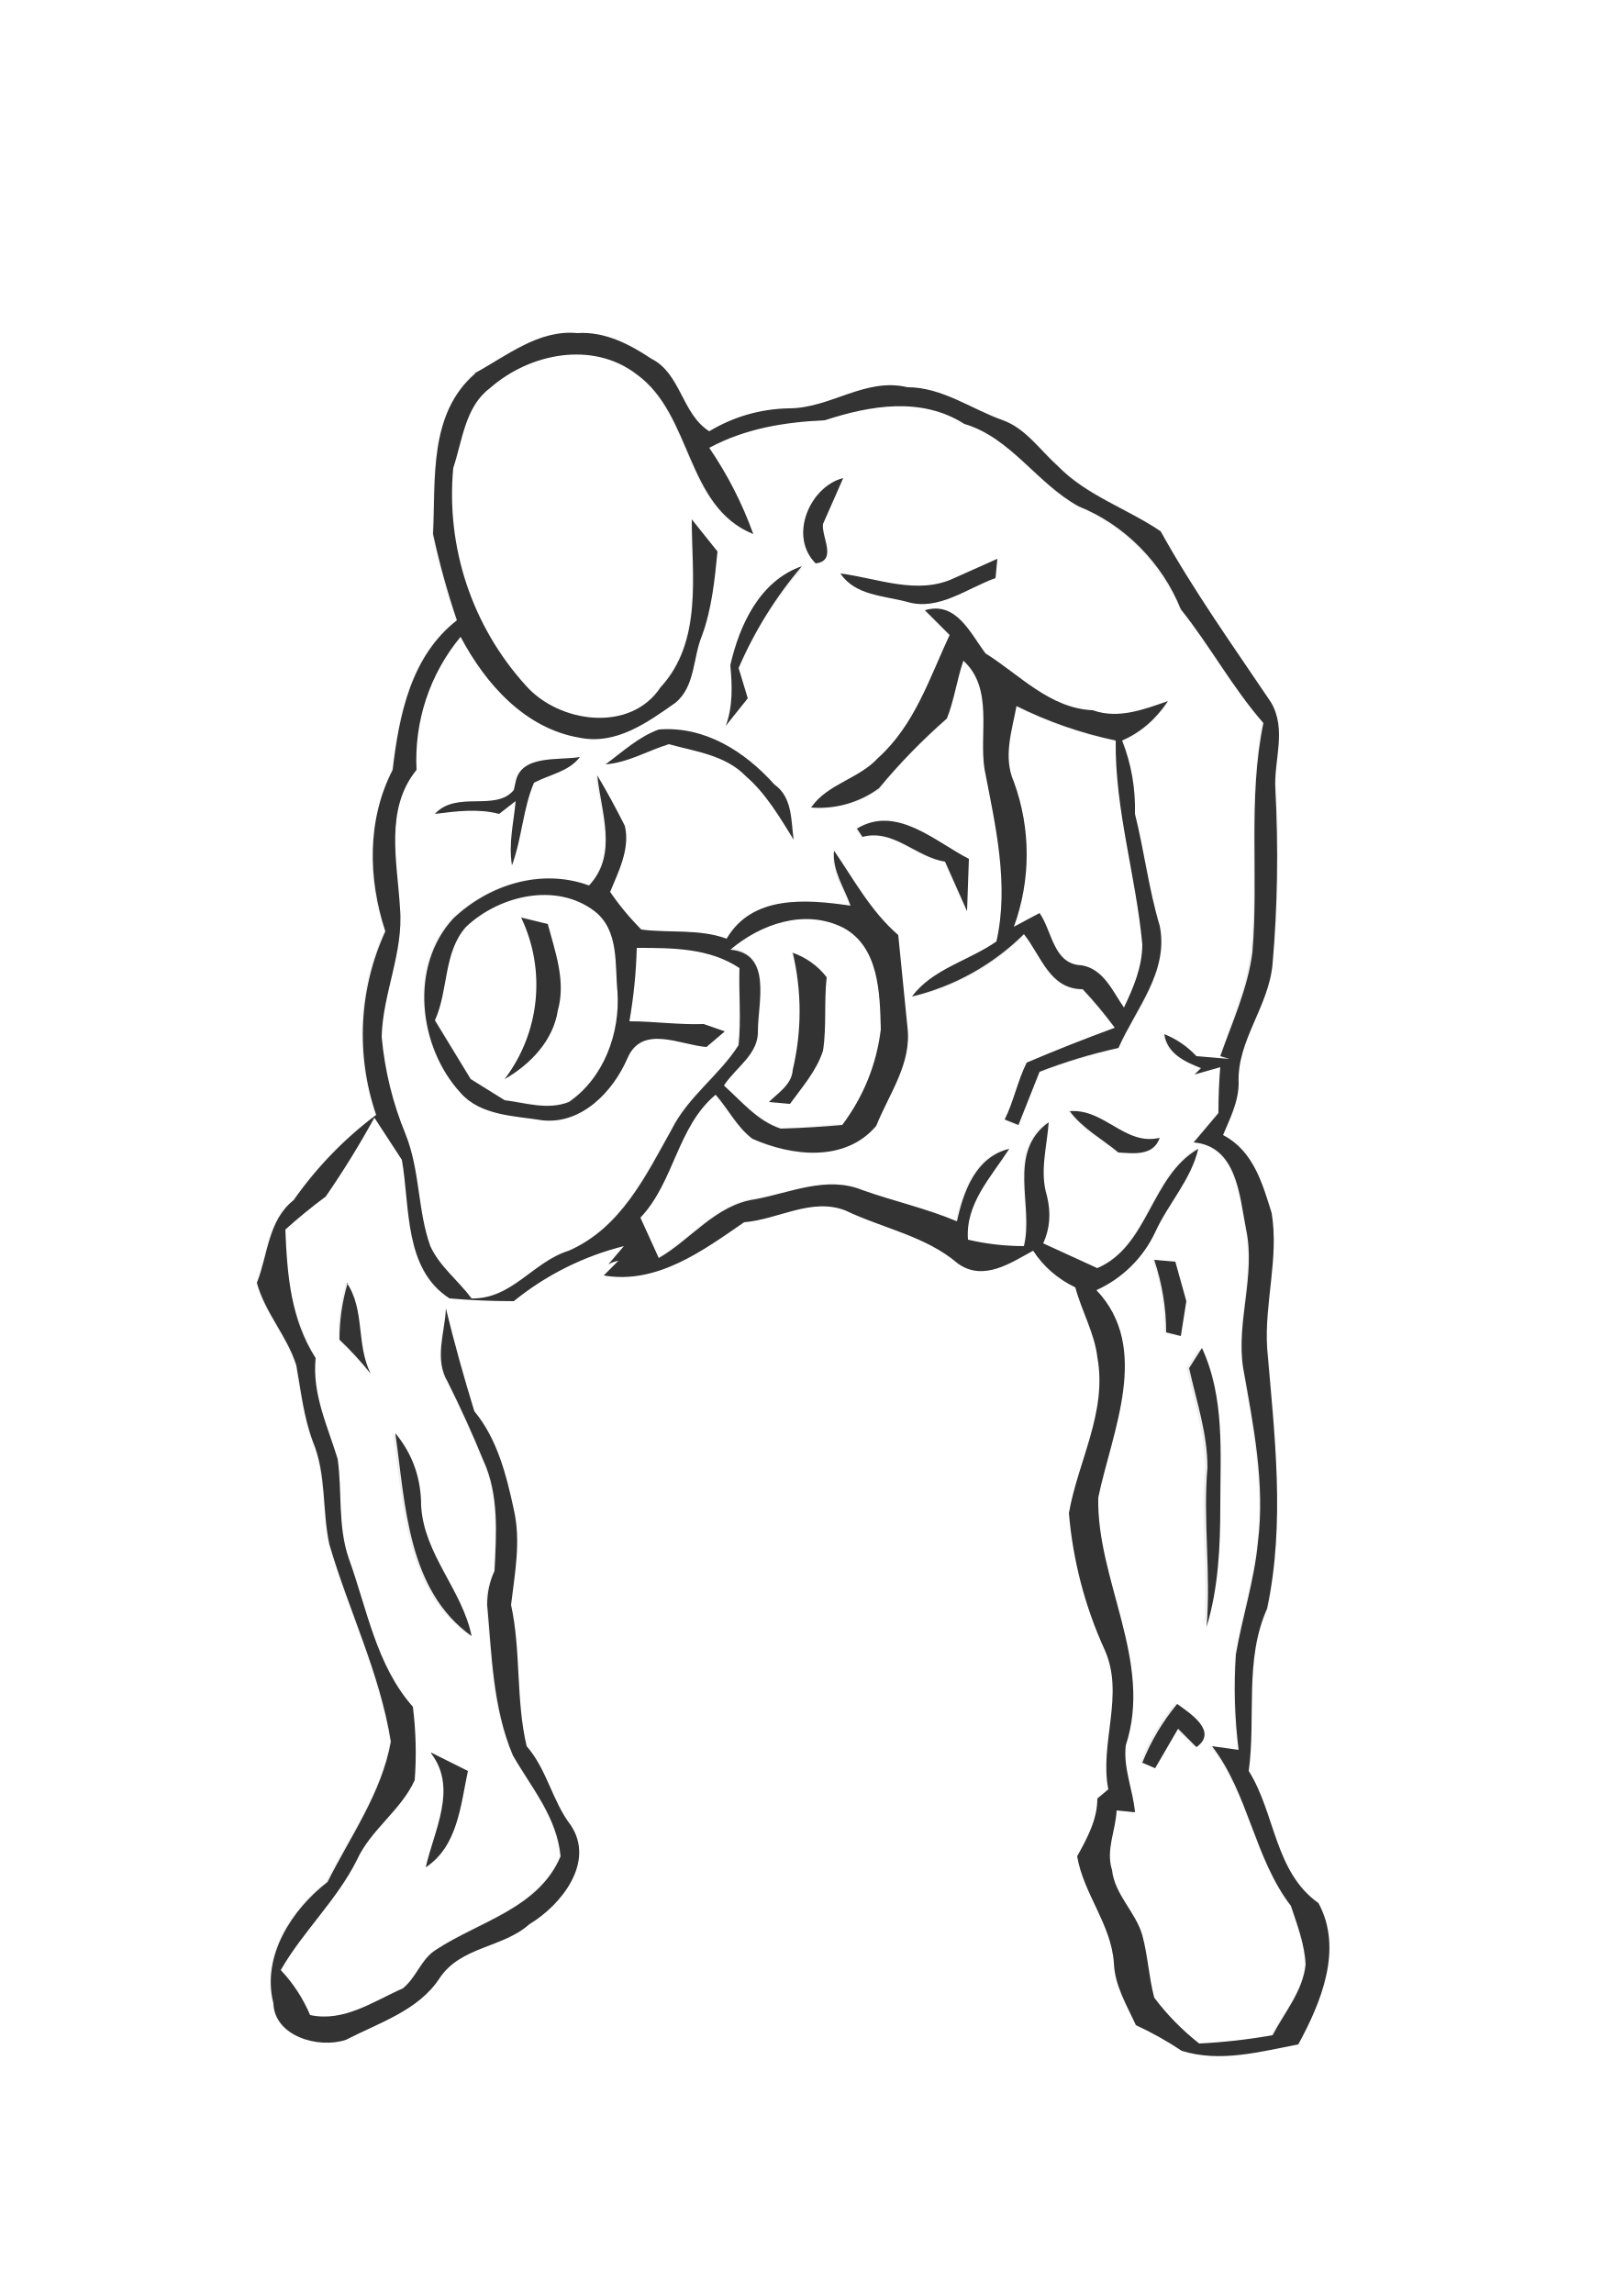
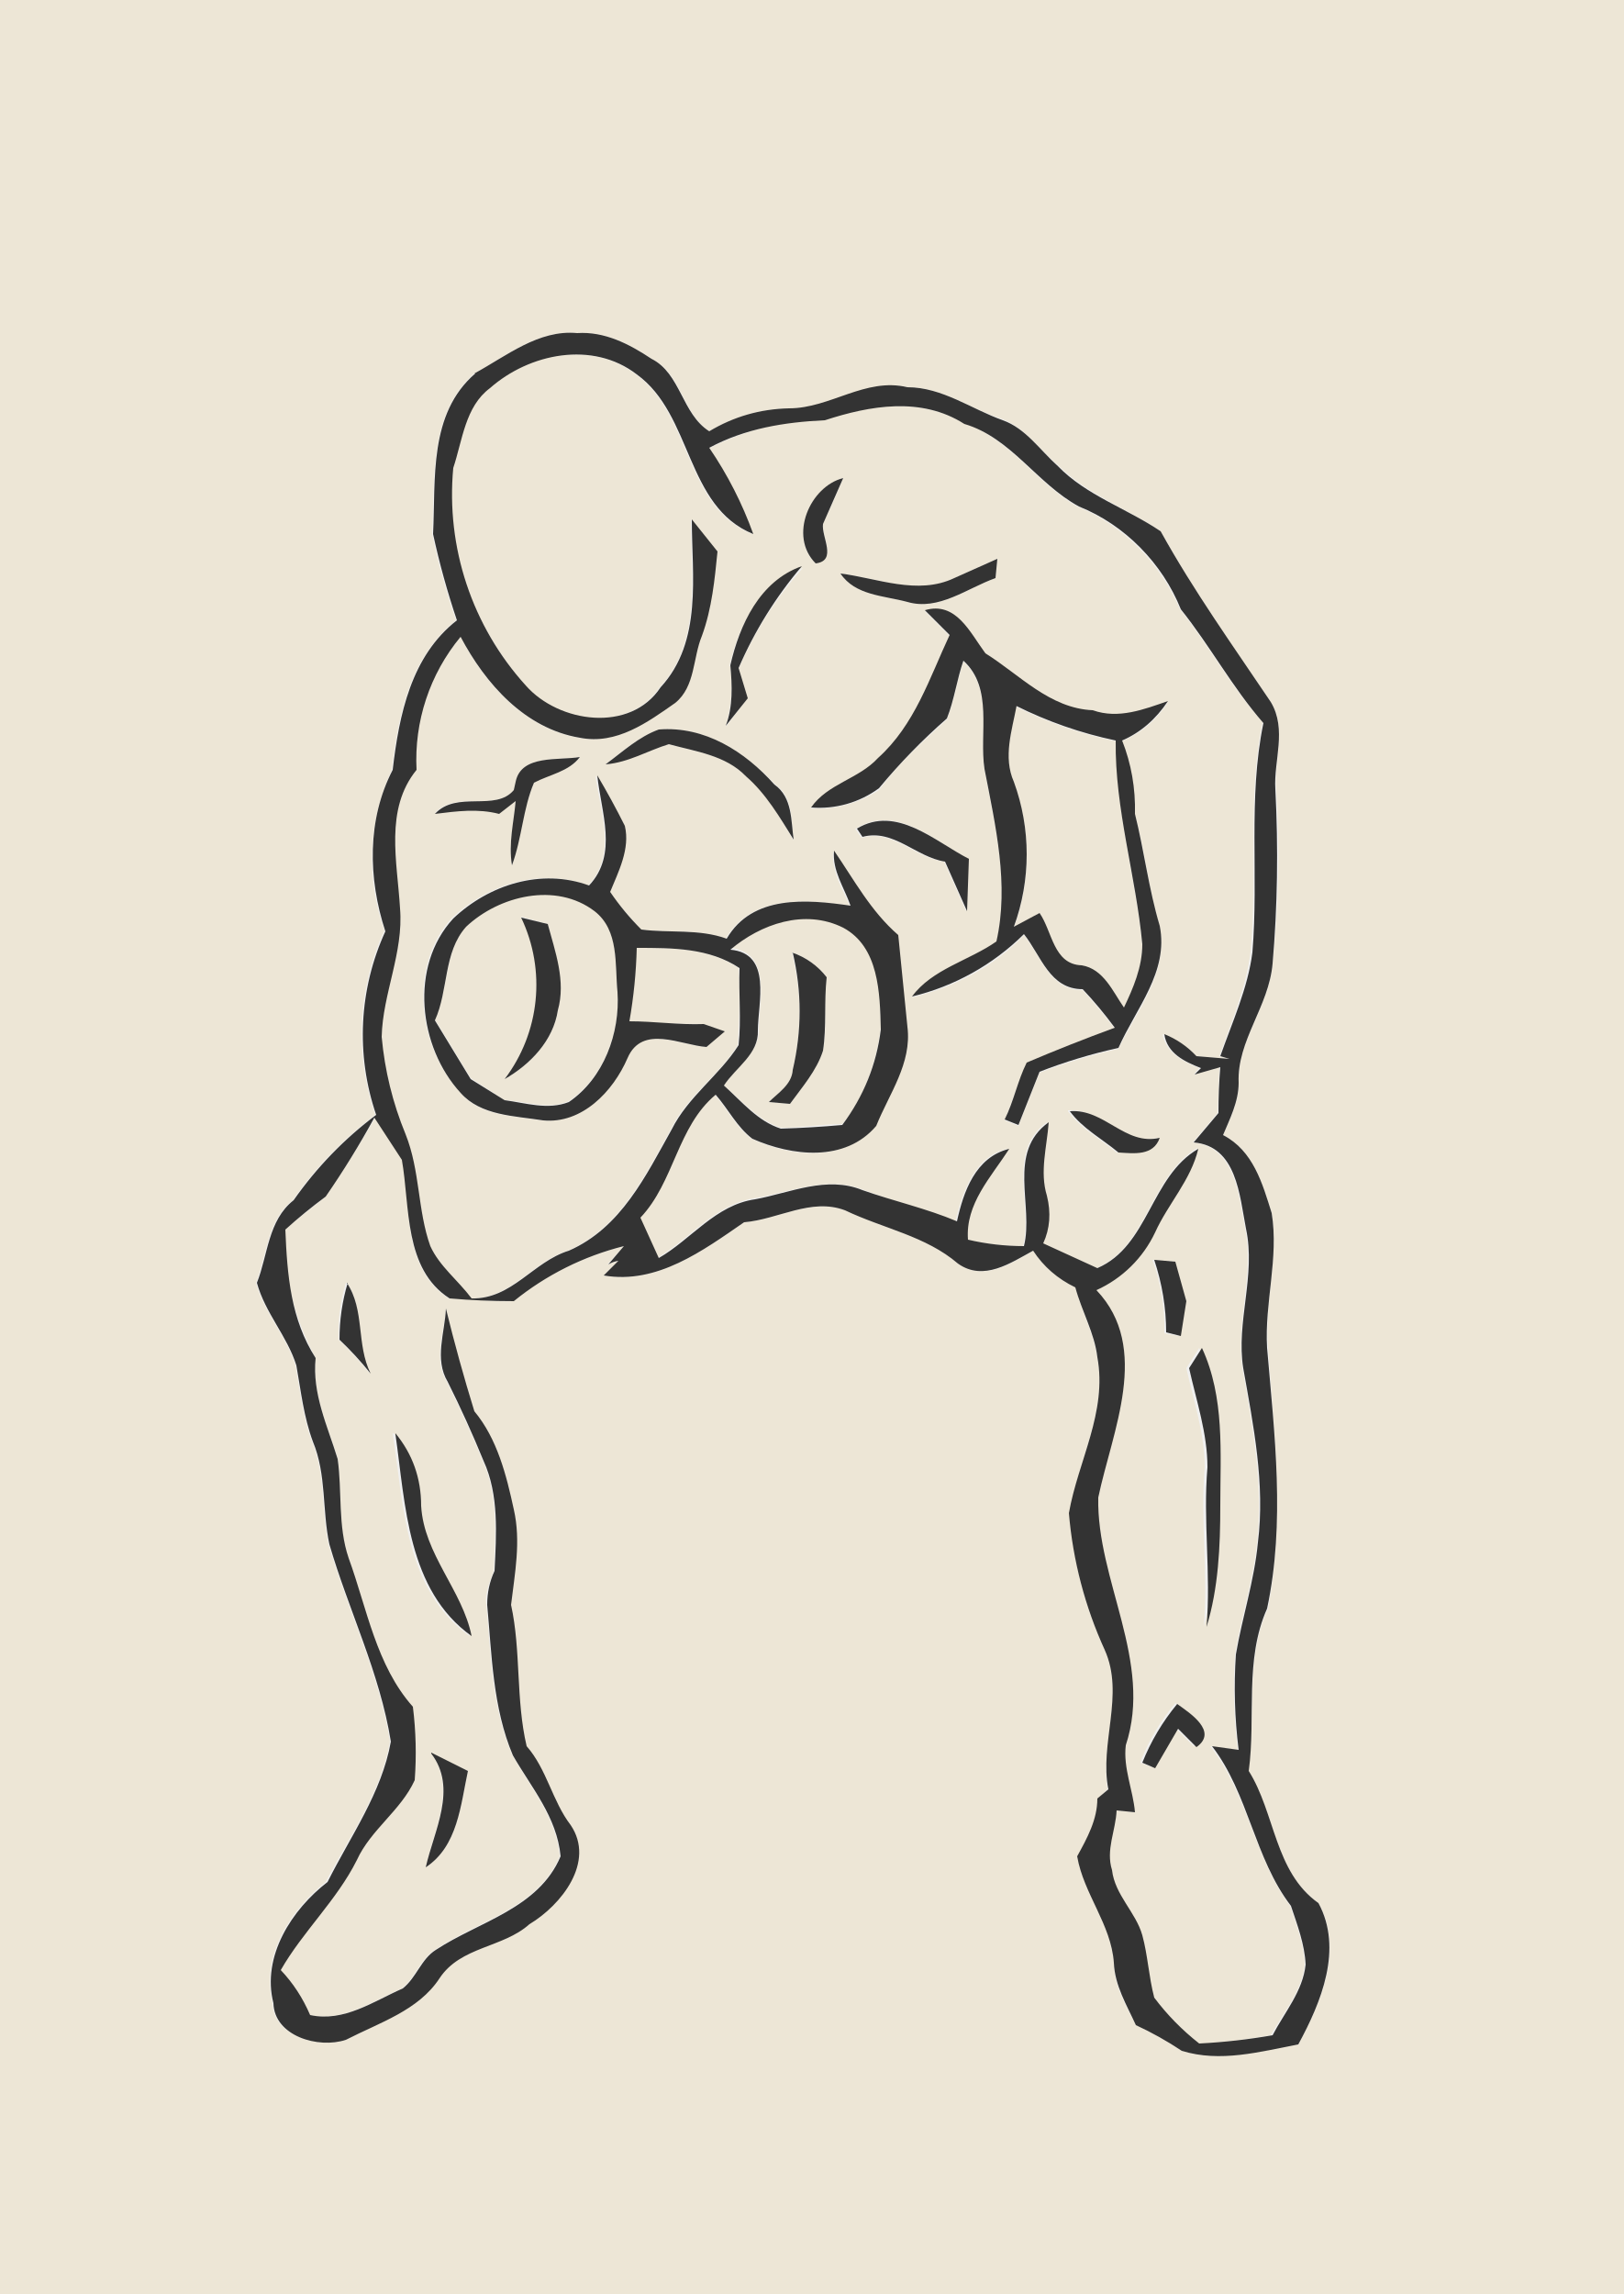
<svg xmlns="http://www.w3.org/2000/svg" width="236" height="250pt" viewBox="0 0 177 250">
-   <g fill="#FFF">
+   <g fill="#EDE6D6">
    <path d="M0 0h177v250H0zm51.7 40.7c-5 4.4-4.3 11.5-4.6 17.5q1 4.8 2.6 9.4c-5 4-6.3 10.3-7 16.3a23 23 0 0 0-.8 17.5 27 27 0 0 0-1 20.1 41 41 0 0 0-9 9.3c-2.8 2.2-2.8 6-4 9 .9 3.3 3.3 5.8 4.3 9 .5 2.8.8 5.6 1.8 8.3 1.5 3.6 1 7.5 1.8 11.2 2.1 7.2 5.5 14 6.7 21.5-1 5.6-4.4 10.3-7 15.3-3.8 3-7.1 8-5.8 13.2.1 3.6 5 5 8 4 3.6-1.9 7.7-3.2 10.1-6.7s6.9-3.3 9.8-6c3.5-2 7.2-6.7 4.5-10.7-2-2.6-2.6-6-4.8-8.6-1.2-5-.6-10.3-1.7-15.4.4-3.4 1-7 .3-10.4-.8-3.7-1.8-7.7-4.3-10.7q-1.8-5.5-3-11.2c-.2 2.6-1.4 5.5.1 8q2.1 4.2 3.9 8.6c1.7 3.7 1.4 8 1.2 12-.4 1.2-1 2.4-.8 3.7.5 5.5.6 11.2 2.8 16.3 2 3.6 4.8 6.8 5.2 11.1-2.4 5.7-8.9 7-13.6 10.2-1.6 1-2.1 3-3.6 4.2-3.2 1.4-6.4 3.7-10.1 2.9q-1.1-2.8-3.3-4.8c2.5-4.3 6.2-7.7 8.4-12.1 1.5-3.3 4.8-5.4 6.3-8.7a46 46 0 0 0-.3-8c-4-4.5-5-10.7-6.8-16.2-1.3-3.5-.7-7.3-1.2-10.9-1.1-3.5-2.8-7-2.4-10.9a28 28 0 0 1-3.4-14l4.5-3.6q2.8-4.1 5.4-8.6l3 4.6c.8 5.1 0 11.9 5 15.1 2.4 0 4.7.4 7 .3a31 31 0 0 1 12.1-6l-1.8 2 1.2-.4-1.6 1.6c5.8 1 10.8-2.7 15.3-5.8 3.7-.3 7.3-2.7 11-1.3 4.2 2 8.8 2.8 12.3 5.8 2.8 2 5.8 0 8.2-1.4q1.7 2.6 4.6 4c.7 2.6 2 5 2.4 7.7 1.1 5.9-2.2 11.2-3 17q.5 7.6 3.8 14.8c2.2 5-.5 10.1.3 15.2l-1 1a13 13 0 0 1-2.3 6.3c.7 4.1 3.7 7.4 4 11.6 0 2.5 1.3 4.6 2.4 6.8q2.6 1.2 5 2.8c4.2 1.3 8.5 0 12.7-.7 2.5-4.6 5-10.4 2.2-15.4-4.8-3.4-4.7-9.8-7.7-14.4 1-6-.4-12.1 2.2-17.7 1.8-9.4.7-19 0-28.4-.4-5 1.2-9.8.4-14.7-1-3.2-2-6.8-5.3-8.5.8-1.8 1.7-3.6 1.7-5.6-.2-4.7 3.3-8.4 3.7-13q1-9.5.4-19c-.3-3.2 1.2-6.7-.6-9.6-4.1-6-8.4-12.1-12-18.6-3.7-2.5-8-4-11.2-7.2-2-1.7-3.5-4-6-5-3.5-1.1-6.6-3.5-10.4-3.5-4.6-1-8.4 2.4-12.9 2.3q-4.6.1-8.7 2.5c-3-2-3-6.3-6.3-7.9-2.4-1.6-5.1-3-8.1-2.8-4.3-.4-7.7 2.5-11.2 4.4m-14 99.1q-.9 3-.8 6.2 1.8 1.7 3.4 3.7c-1.6-3.1-.5-7-2.5-9.9m5 16.4c1.2 7.8 1.3 17.1 8.4 22.1-1-5-5.2-9-5.5-14.2q0-4.5-2.8-7.9m4.1 34.9c2.8 3.8.3 8.3-.6 12.4 3.5-2.3 3.8-6.8 4.6-10.5z" />
    <path d="M53.3 42.3c4.3-3.8 11.2-5.2 16-1.5 6.1 4.4 5.3 14.5 12.7 17.4-1-3.3-3-6.3-4.8-9.3q6-3.1 12.6-3.1c4.9-1.7 10.5-2.5 15.2.3 5 1.6 8 6.6 12.4 9.1 5 2 9.1 6.2 11.2 11.2 3.2 4 5.6 8.5 9 12.3-1.7 8.3-.5 16.7-1.3 25-.5 4-2.1 7.7-3.4 11.4l1 .3-3.6-.3q-1.5-1.6-3.6-2.4c.4 2.1 2.3 3 4 3.7l-.6.7 2.8-.8-.2 5-2.7 3.2c4.7.5 5 5.8 5.7 9.4 1 5-1 10.1-.3 15.2 1.1 6.2 2.3 12.6 1.6 19-.4 4.1-1.7 8-2.4 12.2a54 54 0 0 0 .3 10.4l-3-.4c4.1 5.2 4.8 12.2 8.7 17.4.7 2 1.5 4.2 1.6 6.4-.3 2.9-2.3 5.2-3.7 7.7q-3.9.7-7.9 1-2.7-2.4-5-5.1c-.5-2.3-.6-4.6-1.2-6.8-.7-2.5-3-4.4-3.3-7.1-.7-2.2.4-4.3.6-6.5l2 .2c-.4-2.4-1.5-4.8-1-7.3 2.8-9.1-3.4-18-3-27 1.4-7.2 5.6-16.3-.3-22.6a13 13 0 0 0 6.4-6.3c1.4-3.1 3.9-5.7 4.7-9.2-5.2 3.1-5.4 10.7-11 13.1l-5.9-2.7q1.1-2.4.4-5.2c-.8-2.6 0-5.3.1-8-4.5 3.3-1.5 9-2.6 13.5q-3 0-6.2-.7c-.2-4 2.6-6.8 4.5-9.9-3.6.8-4.9 4.7-5.7 8-3.3-1.4-6.8-2.3-10.2-3.6-3.9-1.5-7.9.4-11.8 1-4.2.7-7 4.5-10.5 6.5q-.8-2.3-2-4.4c3.8-4 4.1-10 8.3-13.4 1.4 1.6 2.3 3.5 4 4.8 4.3 2 10.1 2.6 13.5-1.4 1.4-3.5 4-6.8 3.4-10.7q-.7-5-1-10.1c-3-2.6-4.8-6-7-9.1-.2 2.1 1 4 1.8 5.9-4.8-.7-10.7-1.2-13.5 3.6-3-1.1-6.2-.6-9.3-1l-3.4-4c1-2.4 2.2-4.8 1.5-7.3q-1.3-2.9-3-5.5c.5 4 2.4 8.6-.8 12-5.2-2-11-.1-14.9 3.6-4.7 5.2-3.7 14 1 19 2 2.5 5.8 2.5 8.8 3 4.4.4 7.7-3.1 9.3-6.8 1.5-3.7 5.8-1.4 8.7-1.2l1.9-1.7-2.3-.8q-4 0-8.1-.3.7-4 .8-8c3.9 0 8 0 11.2 2.2q.2 4.2-.1 8.4c-2 3.3-5.6 5.6-7.3 9.2-2.8 5-5.5 10.7-11.2 13.2-3.9 1.2-6.2 5.3-10.6 5.2-1.4-2-3.5-3.5-4.5-5.7-1.4-4-1.1-8.3-2.7-12.2q-2.1-5-2.6-10.6c.1-4.7 2.4-9.2 2-14-.3-5-1.7-10.8 1.8-15a21 21 0 0 1 4.9-14.6c2.6 5.1 7 10 12.9 11 4 .8 7.3-1.7 10.4-3.8 2.2-1.8 1.8-5 2.9-7.3q1.5-4.5 1.7-9.2l-2.8-3.5c0 6.1 1.2 13.4-3.4 18.3-3.3 5-11.1 4-14.7-.2-5.5-6.5-9.1-15-8-23.7 1-3 1.4-6.6 4-8.7m35.7 19c2.4-.3.6-2.8.8-4.3q1.2-2.4 2.2-4.9c-3.6 1-6 6.4-3 9.3M104 63c-4 2-8.3 0-12.4-.5 1.6 2.4 4.7 2.4 7.3 3.1 3.4 1 6.5-1.5 9.6-2.6l.2-2.1zm-24.4 9.6q.4 3.4-.5 6.6l2.3-3-.9-3.3q2.6-6.1 7-11c-4.7 1.5-7 6.3-8 10.7m21.3-6 2.7 2.7c-2.2 4.7-3.9 9.8-7.8 13.4-2 2.3-5.5 2.8-7.3 5.4q4 .2 7.4-2c2.2-3 4.8-5.3 7.4-7.7.8-2 1.1-4.2 1.8-6.3 3.3 3 1.7 8 2.3 11.8 1.2 6.2 2.7 12.6 1.3 18.9-3 2-7 2.8-9.2 5.9 4.6-1.1 9-3.4 12.2-6.8 1.9 2.4 2.8 6 6.4 6q1.8 2 3.5 4.2-4.9 1.8-9.6 3.8c-1 2-1.5 4.1-2.4 6.2l1.5.6 2.3-5.8q4.2-1.6 8.6-2.6c2-4.2 5.5-8.3 4.5-13.3-1.2-4-1.6-8.2-2.7-12.2q0-4.2-1.5-8 3.2-1.3 5.1-4.3c-2.6.9-5.4 2-8.2 1-4.8-.2-8-3.9-11.7-6.2-1.7-2.3-3.2-5.7-6.6-4.7M66 83.3c2.5-.3 4.6-1.5 6.9-2.2 2.9.8 6.2 1.2 8.4 3.5 2.3 1.9 3.7 4.5 5.2 7-.3-2.1 0-4.7-2-6.1-3.3-3.5-7.7-6.4-12.7-6-2.2.8-4 2.4-5.8 3.8m-9.8 1.9-.2.9c-2 2.4-6.2 0-8.6 2.5 2.4-.2 4.7-.5 7 0l1.8-1.3c-.2 2.3-.8 4.7-.4 7 1-3 1.2-6.2 2.4-9 1.7-1 3.8-1.2 5-2.8-2.3.4-6.4-.3-7 2.7m37 5.1.7 1c3.4-1 5.8 2.2 9 2.6l2.4 5.4.2-5.7c-3.7-2-7.9-6-12.2-3.3m23.1 30.8c1.4 1.9 3.5 3 5.3 4.5 1.7 0 3.8.4 4.5-1.6-3.8.9-6-3.2-9.8-3m9.2 16.3q1.4 3.8 1.3 8l1.6.3.6-3.8-1.1-4.3zm3.7 11.8c.8 3.6 2 7.1 2 10.8-.5 5.8.4 11.6-.1 17.4a45 45 0 0 0 1.5-13.2c0-5.8.6-11.8-2-17.2zm-5 43 1.3.5 2.5-4.3 2 2c2.5-1.8-.7-3.7-2-4.7a23 23 0 0 0-3.8 6.4" />
    <path d="M110.7 77q5.2 2.6 11 3.8c-.2 7.5 2.1 14.8 2.8 22.2 0 2.5-1 4.8-2 7-1.2-1.8-2.2-4.3-4.6-4.7-3.1 0-3.2-3.7-4.6-5.7l-2.8 1.5a23 23 0 0 0 0-15.8c-1.3-2.7-.2-5.6.2-8.3m-59.9 24c3.6-3.5 9.8-5 14-1.8 2.7 2.2 2.2 5.8 2.5 8.8.3 4.6-1.5 9.4-5.3 12-2.3 1-4.7 0-7-.1l-3.7-2.4-3.9-6.4c1.5-3.3 1-7.4 3.4-10.2m6-1a17 17 0 0 1-1.8 17.7c2.8-1.6 5.3-4.2 5.8-7.5.8-3.2-.3-6.3-1.1-9.4zm22.8 3.5c3.3-2.8 8.1-4.5 12.3-2.4 4 2.1 4 7.1 4.1 11-.5 3.8-1.8 7.6-4.2 10.5-2.2 0-4.4.4-6.7.4-2.5-.8-4.3-3-6.2-4.6 1.3-2 3.8-3.5 3.8-6 0-3.1 1.5-8.5-3.1-9m6.7.5q1.6 6.3.1 12.8c-.1 1.6-1.6 2.5-2.6 3.5l2.3.2c1.3-1.8 2.9-3.6 3.6-5.8.5-2.6 0-5.3.4-8a8 8 0 0 0-3.8-2.7" />
  </g>
  <g fill="#333">
    <path d="M51.7 40.7c3.5-1.9 7-4.8 11.2-4.4 3-.2 5.7 1.2 8.1 2.8 3.2 1.6 3.3 6 6.3 7.9q4-2.4 8.7-2.5c4.5 0 8.3-3.4 12.9-2.3 3.8 0 7 2.4 10.4 3.6 2.5.9 4 3.2 6 5 3.1 3.2 7.5 4.6 11.2 7.1 3.6 6.5 7.9 12.5 12 18.6 1.8 3 .3 6.4.5 9.5q.5 9.7-.3 19c-.4 4.7-3.9 8.4-3.7 13 0 2.1-1 4-1.7 5.7 3.3 1.7 4.3 5.3 5.3 8.5.8 4.9-.8 9.8-.5 14.7.8 9.4 2 19 0 28.4-2.5 5.6-1.2 11.8-2 17.7 2.9 4.6 2.8 11 7.6 14.4 2.7 5 .3 10.8-2.2 15.4-4.2.8-8.5 2-12.7.7q-2.4-1.6-5-2.8c-1-2.2-2.3-4.3-2.4-6.8-.3-4.2-3.3-7.5-4-11.6 1.1-2 2.2-4 2.2-6.3l1.2-1c-1-5 1.8-10.3-.4-15.2a45 45 0 0 1-3.9-14.9c1-5.7 4.2-11 3.1-17-.3-2.6-1.7-5-2.4-7.6q-2.9-1.4-4.6-4c-2.4 1.3-5.4 3.4-8.2 1.4-3.5-3-8.1-3.8-12.3-5.8-3.7-1.4-7.3 1-11 1.3-4.5 3.1-9.5 6.8-15.3 5.8l1.6-1.6q-.6.1-1.1.4l1.7-2a31 31 0 0 0-12 6q-3.6 0-7-.3c-5-3.2-4.3-10-5.2-15.1l-3-4.6q-2.4 4.4-5.3 8.6-2.3 1.7-4.4 3.6c.2 5 .6 9.8 3.3 14-.4 3.9 1.3 7.4 2.4 11 .5 3.5 0 7.3 1.2 10.8 2 5.5 3 11.7 7 16.2q.5 4 .2 8c-1.5 3.3-4.8 5.4-6.3 8.7-2.2 4.4-5.9 7.8-8.3 12q2 2.1 3.2 4.9c3.7.8 6.9-1.5 10.1-2.9 1.5-1.2 2-3.2 3.6-4.2 4.7-3.1 11.2-4.5 13.6-10.2-.4-4.3-3.2-7.5-5.2-11-2.2-5.2-2.3-11-2.8-16.4q0-2 .8-3.7c.2-4 .5-8.3-1.2-12q-1.8-4.4-3.9-8.6c-1.5-2.5-.3-5.4-.2-8q1.4 5.7 3.1 11.2c2.5 3 3.5 7 4.3 10.7.8 3.5.1 7-.3 10.4 1.1 5 .5 10.3 1.7 15.4 2.2 2.5 2.8 6 4.8 8.6 2.7 4-1 8.7-4.5 10.8-2.9 2.6-7.5 2.4-9.8 5.9s-6.5 4.8-10.2 6.7c-3 1-7.8-.4-7.9-4-1.3-5.1 2-10.2 5.9-13.2 2.5-5 5.9-9.7 6.9-15.3-1.2-7.5-4.6-14.3-6.7-21.5-.8-3.7-.3-7.6-1.8-11.2-1-2.7-1.3-5.5-1.8-8.3-1-3.2-3.4-5.7-4.3-9 1.2-3 1.2-6.8 4-9q3.8-5.4 9-9.3a27 27 0 0 1 1-20c-1.9-5.8-2-12.2.8-17.6.7-6 2-12.4 7-16.3a87 87 0 0 1-2.6-9.4c.3-6-.5-13.1 4.6-17.5m1.6 1.6c-2.7 2-3 5.7-4 8.7a31 31 0 0 0 7.9 23.7c3.6 4.1 11.4 5.2 14.7.2 4.6-5 3.4-12.2 3.4-18.3l2.8 3.5c-.3 3-.6 6.2-1.7 9.2-1 2.4-.7 5.5-2.9 7.3-3 2.1-6.4 4.6-10.4 3.8-6-1-10.3-5.9-13-11a21 21 0 0 0-4.8 14.5c-3.5 4.3-2.1 10-1.8 15.1.4 4.8-1.9 9.3-2 14q.5 5.5 2.6 10.6c1.6 4 1.3 8.3 2.7 12.2 1 2.2 3 3.7 4.5 5.7 4.4.1 6.7-4 10.6-5.2 5.7-2.5 8.4-8.2 11.2-13.2 1.8-3.6 5.2-5.9 7.3-9.2.3-2.8 0-5.6.1-8.4-3.3-2.2-7.3-2.2-11.2-2.2q-.1 4-.8 8c2.7 0 5.4.4 8.1.3l2.3.8-2 1.7c-2.8-.2-7-2.5-8.6 1.2s-5 7.2-9.2 6.8c-3.1-.5-6.8-.5-9-3-4.6-5-5.6-13.8-.8-19 3.9-3.7 9.6-5.5 14.8-3.6 3.2-3.4 1.3-8 .9-12q1.6 2.7 3 5.5c.6 2.5-.7 5-1.6 7.2q1.5 2.2 3.4 4.1c3 .4 6.3-.1 9.3 1 2.8-4.8 8.7-4.3 13.5-3.6-.7-2-2-3.8-1.8-6 2.2 3.2 4 6.6 7 9.2l1 10c.5 4-2 7.3-3.4 10.8-3.4 4-9.2 3.3-13.5 1.4-1.7-1.3-2.6-3.2-4-4.8-4.2 3.5-4.5 9.5-8.2 13.4l2 4.4c3.5-2 6.2-5.8 10.5-6.4 3.8-.7 7.8-2.6 11.7-1 3.4 1.2 7 2 10.3 3.4.7-3.2 2-7 5.7-7.9-2 3.1-4.8 6-4.5 9.9q3 .7 6.1.7c1.1-4.4-1.9-10.2 2.7-13.5-.2 2.7-1 5.4-.2 8q.7 2.8-.4 5.2l5.9 2.7c5.6-2.4 5.8-10 11-13-.8 3.4-3.3 6-4.7 9.1a13 13 0 0 1-6.4 6.3c6 6.3 1.7 15.4.2 22.6-.2 9 6 17.9 3 27-.3 2.5.8 4.9 1 7.3l-2-.2c-.1 2.2-1.2 4.3-.5 6.5.3 2.7 2.6 4.6 3.3 7.1.6 2.2.7 4.5 1.3 6.8q2.1 2.8 4.9 5 4-.2 8-.9c1.3-2.5 3.3-4.8 3.6-7.7-.1-2.2-.9-4.3-1.6-6.4-4-5.2-4.6-12.2-8.6-17.4l2.9.4a54 54 0 0 1-.3-10.4c.7-4.1 2-8 2.4-12.2.8-6.4-.5-12.8-1.6-19-.8-5 1.4-10.1.3-15.2-.7-3.6-1-9-5.7-9.4l2.7-3.2q0-2.6.2-5l-2.8.8.7-.7c-1.8-.7-3.7-1.6-4-3.7q2 .8 3.5 2.4l3.6.3-1-.3c1.3-3.7 3-7.4 3.5-11.3.7-8.4-.5-16.8 1.2-25-3.4-3.9-5.8-8.4-9-12.4-2-5-6.1-9.2-11.1-11.2-4.6-2.5-7.4-7.5-12.5-9-4.7-3-10.3-2-15.2-.4-4.4.2-8.7.9-12.6 3q3 4.4 4.8 9.4c-7.4-3-6.6-13-12.7-17.4-4.8-3.7-11.7-2.3-16 1.5M50.8 101c-2.5 2.8-1.9 6.9-3.4 10.2l3.9 6.4 3.7 2.3c2.3.3 4.7 1.1 7 .2 3.8-2.6 5.6-7.5 5.3-12-.3-3 .2-6.7-2.5-8.8-4.2-3.2-10.4-1.7-14 1.7m28.8 2.5c4.6.4 3 5.8 3 8.8.1 2.6-2.4 4-3.7 6 2 1.8 3.7 3.9 6.2 4.7q3.4-.1 6.7-.4 3.5-4.7 4.2-10.4c-.1-4-.2-9-4.1-11.1-4.2-2.1-9-.4-12.3 2.4" />
    <path d="M88.9 61.4c-3-3-.6-8.4 3-9.3l-2.2 5c-.2 1.4 1.6 4-.8 4.3M104 63l4.7-2.1-.2 2.1c-3.1 1.1-6.2 3.6-9.6 2.6-2.6-.7-5.7-.7-7.3-3.1 4 .5 8.4 2.4 12.4.5m-24.4 9.5c1-4.4 3.2-9.2 7.8-10.8a44 44 0 0 0-6.9 11.1l1 3.3-2.4 3c.8-2.1.7-4.4.5-6.6m21.2-6c3.4-1 4.9 2.4 6.6 4.7 3.7 2.3 7 6 11.7 6.2 2.8 1 5.6-.1 8.2-1q-2 3-5 4.3 1.5 3.8 1.4 8c1 4 1.5 8.2 2.7 12.2 1 5-2.6 9-4.5 13.3q-4.5 1-8.6 2.6l-2.3 5.8-1.5-.6c1-2 1.4-4.2 2.4-6.2q4.7-2 9.6-3.8-1.7-2.3-3.5-4.2c-3.6 0-4.5-3.6-6.4-6a26 26 0 0 1-12.2 6.8c2.2-3 6.2-3.9 9.2-6 1.4-6.2-.1-12.6-1.3-18.8-.6-3.9 1-8.8-2.3-11.8-.7 2-1 4.3-1.8 6.3q-4 3.5-7.4 7.6a11 11 0 0 1-7.4 2.1c1.8-2.6 5.2-3.1 7.3-5.4 4-3.6 5.6-8.7 7.8-13.4zm10 10.4c-.5 2.7-1.5 5.6-.3 8.3a23 23 0 0 1 0 15.8l2.8-1.5c1.4 2 1.5 5.6 4.6 5.7 2.4.4 3.4 2.9 4.6 4.6 1-2.1 2-4.4 2-6.9-.7-7.5-3-14.7-2.9-22.2q-5.7-1.2-10.9-3.8M66 83.3c1.9-1.4 3.6-3 5.8-3.8 5-.4 9.4 2.4 12.6 6 2 1.4 1.8 4 2.1 6-1.5-2.4-3-5-5.2-6.9-2.2-2.3-5.5-2.7-8.4-3.5-2.3.7-4.4 2-6.9 2.2m-9.8 1.9c.6-3 4.7-2.3 7-2.7-1.2 1.6-3.3 1.9-5 2.8-1.2 2.8-1.3 6-2.4 9-.4-2.4.2-4.7.4-7l-1.8 1.4c-2.3-.6-4.6-.3-7 0 2.4-2.6 6.6-.2 8.6-2.6z" />
    <path d="M93.4 90.3c4.3-2.6 8.5 1.4 12.2 3.3l-.2 5.7-2.4-5.4c-3.2-.5-5.6-3.6-9-2.7zM56.8 100l2.9.7c.8 3 2 6.2 1.1 9.4-.5 3.3-3 5.9-5.8 7.5a17 17 0 0 0 1.8-17.6m29.5 3.8a8 8 0 0 1 3.8 2.7c-.3 2.7 0 5.4-.4 8-.7 2.2-2.3 4-3.6 5.8l-2.3-.2c1-1 2.5-1.9 2.6-3.5q1.5-6.4 0-12.8m30.2 17.3c3.8-.3 6 3.8 9.8 2.9-.7 2-2.8 1.7-4.5 1.6-1.8-1.5-3.9-2.6-5.3-4.5m9.2 16.2 2.3.2 1.2 4.3-.6 3.8-1.6-.4q0-4-1.3-7.9m-88 2.5c2 3 1 6.7 2.6 9.9q-1.6-2-3.4-3.7 0-3.2.9-6.2m91.7 9.3 1.4-2.2c2.5 5.4 2 11.4 2 17.2 0 4.4-.2 9-1.5 13.2.5-5.8-.4-11.6.1-17.4 0-3.7-1.2-7.2-2-10.8m-86.5 7.1q2.8 3.4 2.8 7.9c.3 5.3 4.5 9.2 5.5 14.2-7-5-7.2-14.3-8.3-22m81.4 35.8q1.4-3.5 3.8-6.4c1.4 1 4.5 3 2.1 4.7l-2-2-2.5 4.3zM47 191l4 2c-.8 3.7-1.1 8.2-4.6 10.5.9-4 3.5-8.6.6-12.4" />
  </g>
</svg>
